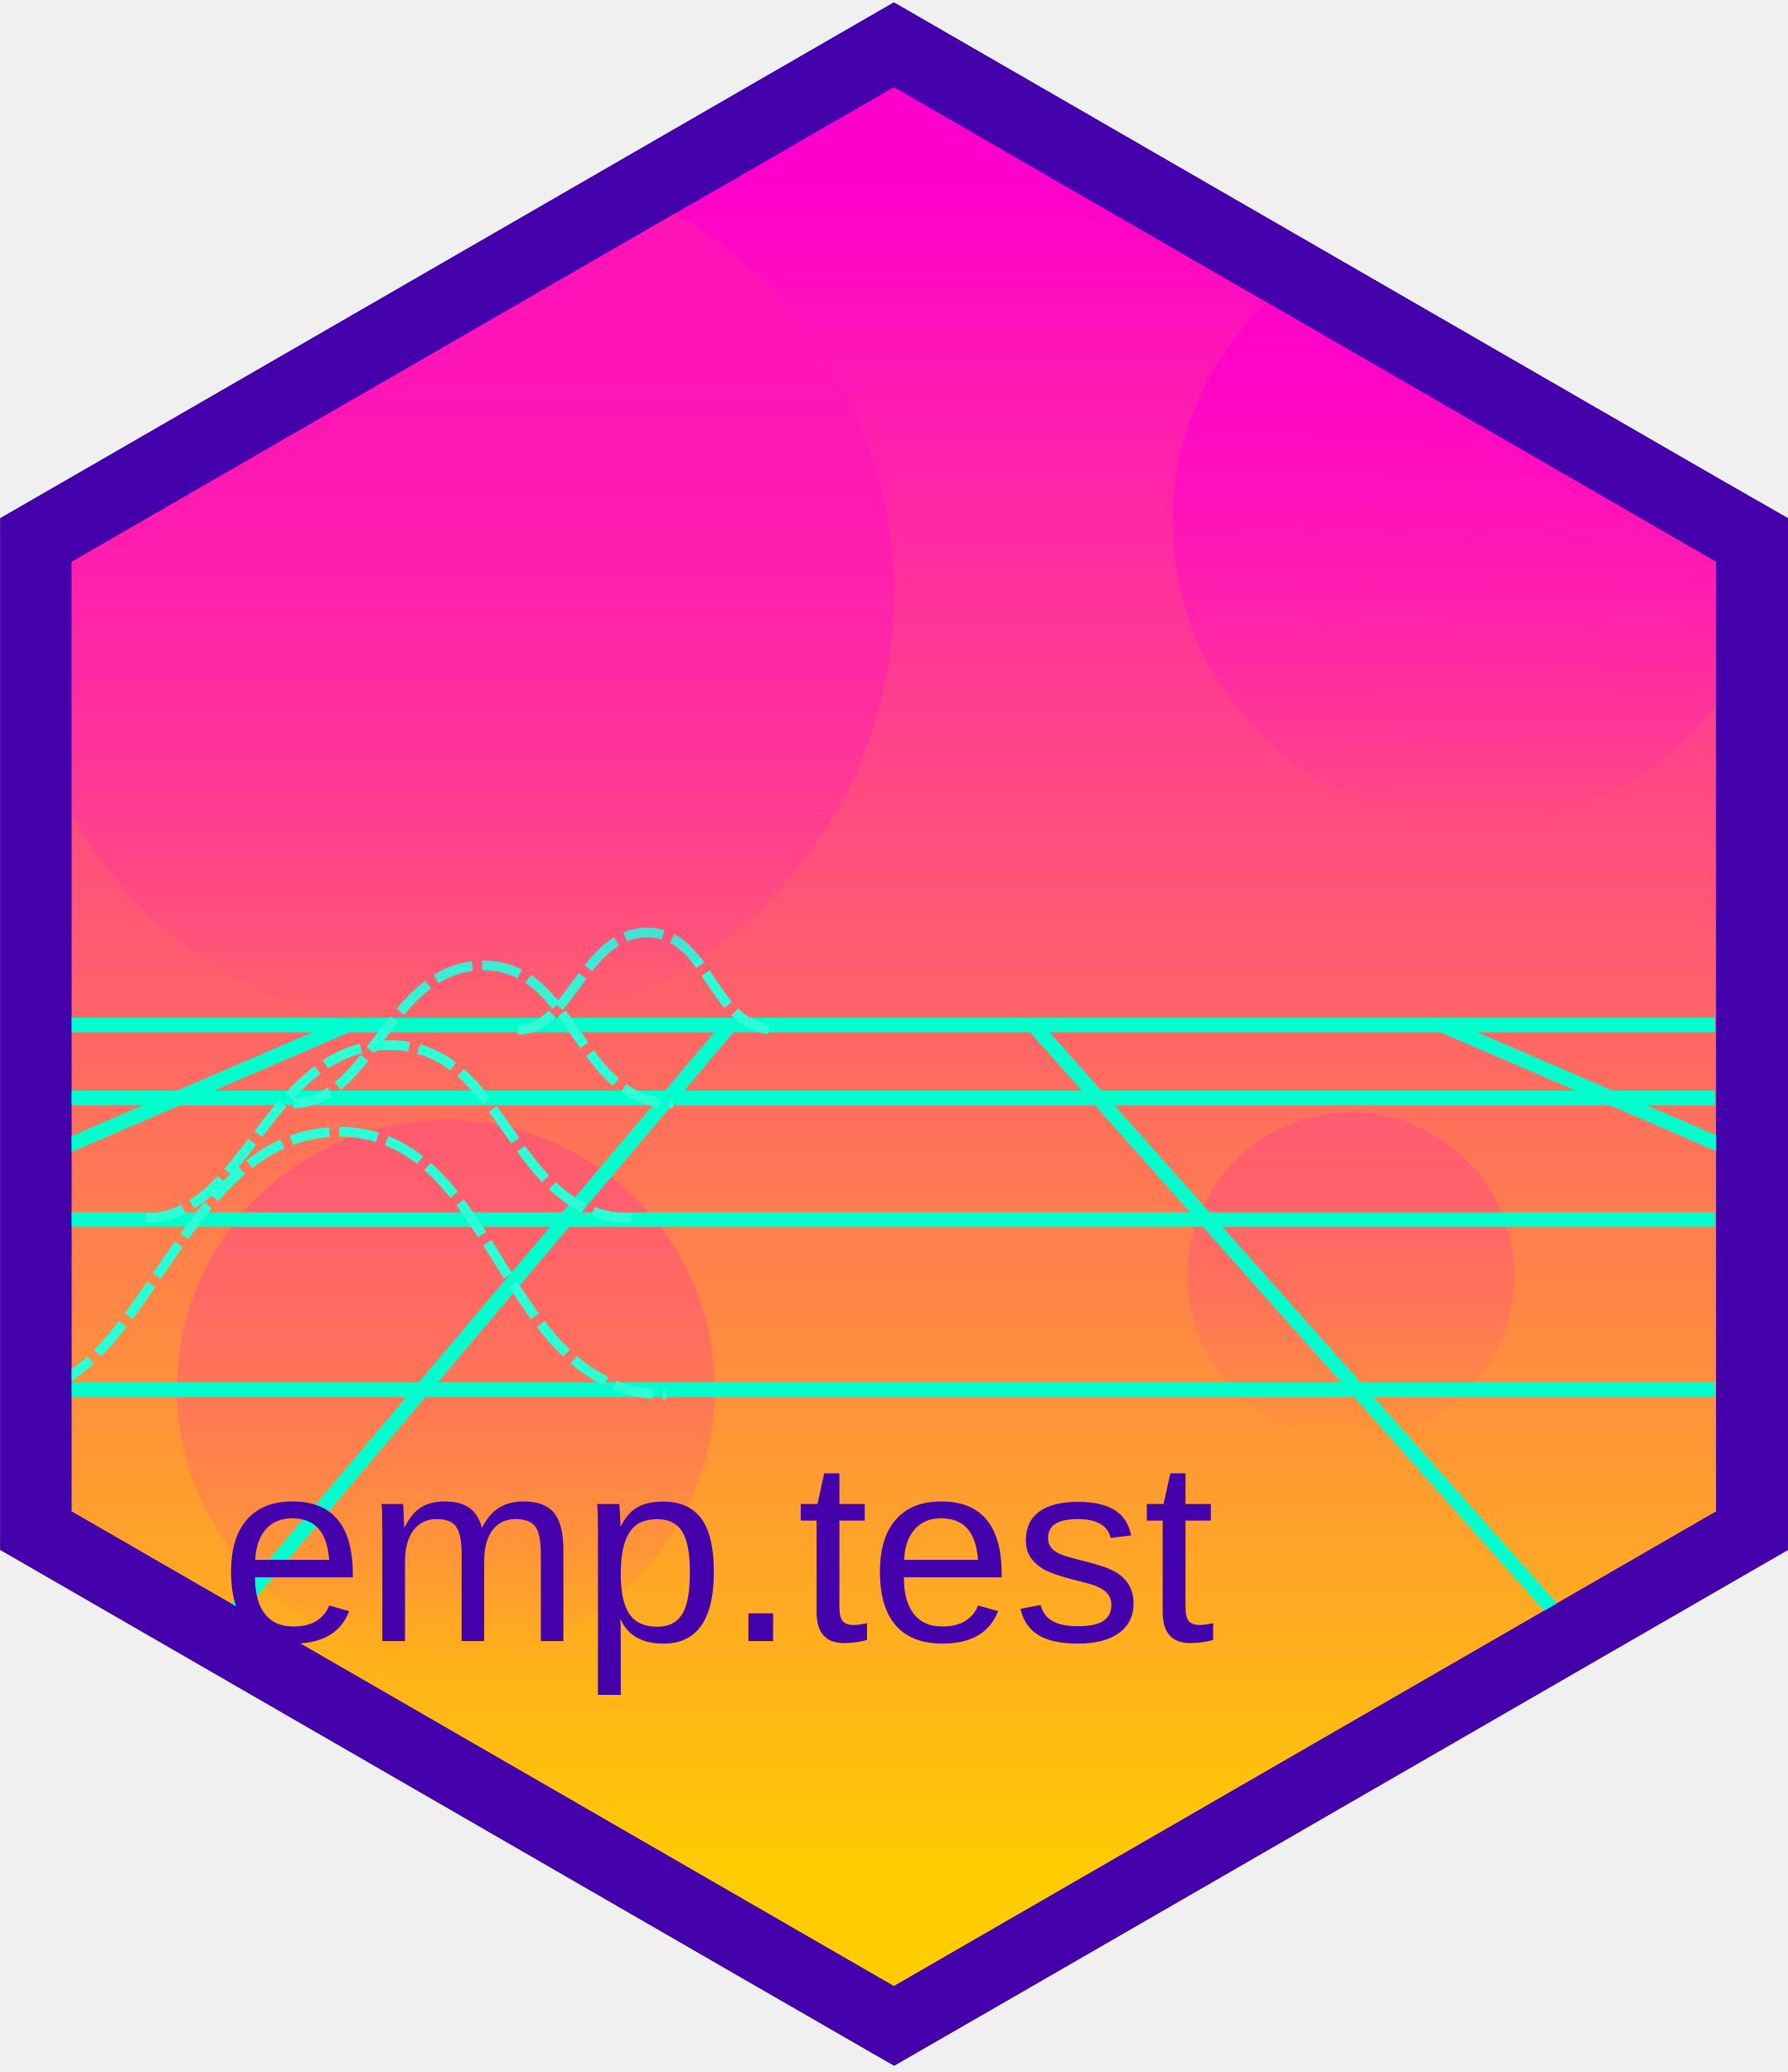
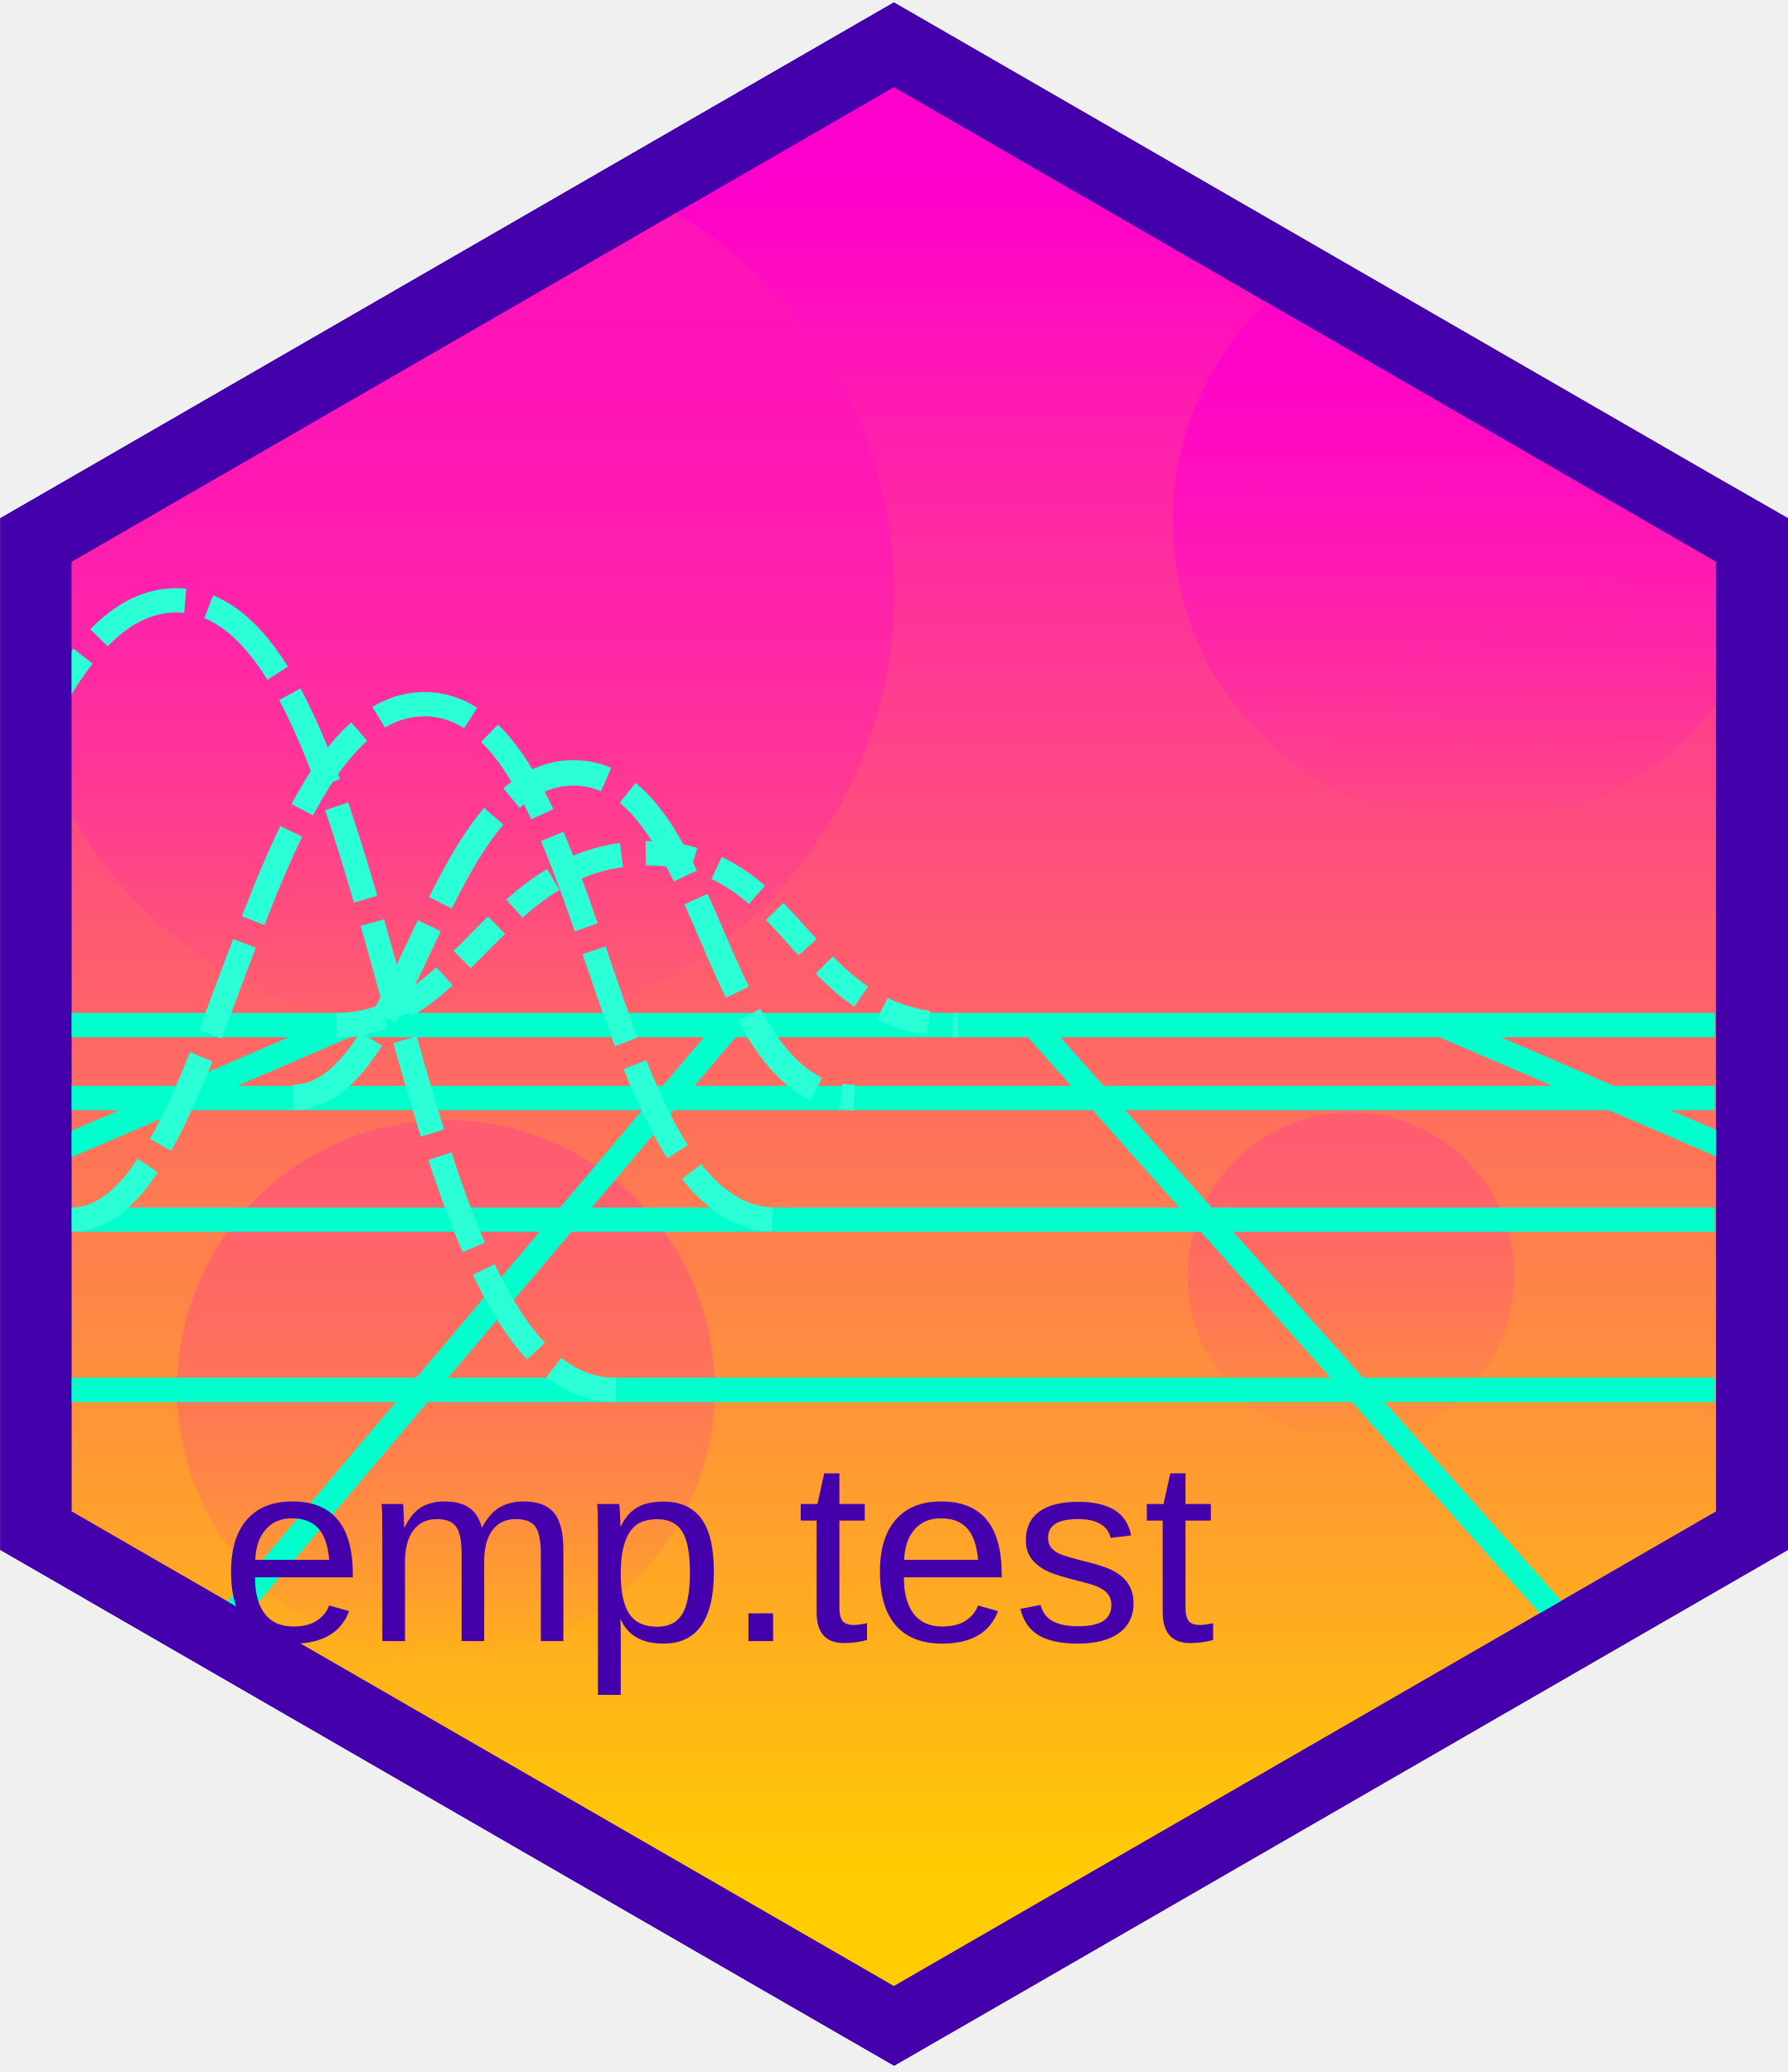
<svg xmlns="http://www.w3.org/2000/svg" xmlns:xlink="http://www.w3.org/1999/xlink" version="1.1" id="Layer_1" x="0px" y="0px" viewBox="0 0 735 852" style="enable-background:new 0 0 735 852;" xml:space="preserve">
  <defs id="defs77">
    <linearGradient id="linearGradient11">
      <stop style="stop-color:#ff5b71;stop-opacity:1;" offset="0" id="stop11" />
      <stop style="stop-color:#ff5b71;stop-opacity:0;" offset="1" id="stop12" />
    </linearGradient>
    <linearGradient id="linearGradient10">
      <stop style="stop-color:#ff14b8;stop-opacity:1;" offset="0" id="stop9" />
      <stop style="stop-color:#ff14b8;stop-opacity:0;" offset="1" id="stop10" />
    </linearGradient>
    <linearGradient id="linearGradient7">
      <stop style="stop-color:#ff00cc;stop-opacity:1;" offset="0" id="stop7" />
      <stop style="stop-color:#ff00cc;stop-opacity:0;" offset="1" id="stop8" />
    </linearGradient>
    <linearGradient id="linearGradient2">
      <stop style="stop-color:#ff00cc;stop-opacity:1;" offset="0" id="stop2" />
      <stop style="stop-color:#ffcc00;stop-opacity:1;" offset="1" id="stop3" />
    </linearGradient>
    <clipPath clipPathUnits="userSpaceOnUse" id="clipPath1261">
      <path class="st0" d="M 18.2,626.4 V 223.1 L 69.8,193.3 367.5,21.5 v 0 l 296.7,171.3 52.6,30.3 V 626.4 L 367.5,828 Z" id="path1263" style="display:inline;fill:#ffd5e5" />
    </clipPath>
    <linearGradient xlink:href="#linearGradient2" id="linearGradient3" x1="367.5" y1="75.45" x2="367.5" y2="774.05" gradientUnits="userSpaceOnUse" />
    <linearGradient xlink:href="#linearGradient7" id="linearGradient8" x1="608.946" y1="93.762" x2="606.465" y2="338.818" gradientUnits="userSpaceOnUse" />
    <linearGradient xlink:href="#linearGradient10" id="linearGradient9" gradientUnits="userSpaceOnUse" x1="606.465" y1="108.467" x2="606.465" y2="338.818" gradientTransform="matrix(1.455645,0,0,1.455645,-696.1943,-68.26228)" />
    <linearGradient xlink:href="#linearGradient11" id="linearGradient12" x1="361.697" y1="269.334" x2="361.697" y2="403.659" gradientUnits="userSpaceOnUse" gradientTransform="translate(193.681,188.1702)" />
    <linearGradient xlink:href="#linearGradient11" id="linearGradient13" gradientUnits="userSpaceOnUse" gradientTransform="matrix(1.645568,0,0,1.645568,-411.8755,17.39893)" x1="361.697" y1="269.334" x2="361.697" y2="403.659" />
  </defs>
  <style type="text/css" id="style2">
	.st0{fill:#144F85;}
	.st1{fill:#173E6C;}
	.st2{fill:#E6B35A;}
	.st3{fill:#FFFFFF;}
	.st4{fill:#231F20;}
</style>
  <g id="layer3" style="display:inline">
    <path class="st0" d="M 18.2,626.4 V 223.1 L 69.8,193.3 367.5,21.5 v 0 l 296.7,171.3 52.6,30.3 V 626.4 L 367.5,828 Z" id="path4" style="fill:url(#linearGradient3);fill-opacity:1" />
    <path class="st1" d="M 705.6,196.2 427.8,35.8 367.5,1 307.2,35.8 29.4,196.2 0.1,213.1 v 424.2 l 29.3,16.9 281.3,162.4 56.9,32.8 56.9,-32.8 281.3,-162.4 29.3,-16.9 V 213.1 Z m 0,425.3 L 367.5,816.7 29.4,621.5 V 231 L 367.5,35.8 v 0 L 705.6,231 Z" id="path8" style="fill:#4400aa;fill-opacity:1" />
  </g>
  <g id="layer2">
+     <path id="path7" style="enable-background:new 0 0 735 852;display:inline;opacity:1;fill:url(#linearGradient8);stroke-width:4;stroke-linejoin:round;stroke-dasharray:16, 4" d="m 730.765,214.518 c 10e-6,68.649 -55.651,124.3 -124.3,124.3 -68.649,0 -124.3,-55.651 -124.3,-124.3 0,-40.897 19.751,-77.18 50.234,-99.833 33.899,20.931 107.638,54.753 198.367,99.833 z" />
+     <path id="path7-8" style="enable-background:new 0 0 735 852;display:inline;fill:url(#linearGradient9);stroke-width:5.823;stroke-linejoin:round;stroke-dasharray:23.29, 5.823" d="m 367.54,244 c 0,99.929 -81.008,180.937 -180.937,180.937 -71.631,0 -136.063,-40.463 -162.858,-102.005 C -40.974,191.207 75.921,179.826 167.056,133.734 c 22.521,-14.1 71.351,-64.943 94.079,-54.656 62.749,28.402 106.405,91.564 106.405,164.922 z" />
    <circle style="enable-background:new 0 0 735 852;display:inline;fill:url(#linearGradient12);stroke:none;stroke-width:2.161;stroke-linejoin:round;stroke-dasharray:8.645, 2.161;stroke-dashoffset:0" id="path7-9" cx="555.378" cy="524.667" r="67.162" />
    <circle style="display:inline;fill:url(#linearGradient13);stroke:none;stroke-width:3.557;stroke-linejoin:round;stroke-dasharray:14.226, 3.557;stroke-dashoffset:0" id="path7-9-1" cx="183.322" cy="571.127" r="110.52" />
-     <path style="fill:none;stroke:#00ffcc;stroke-width:6;stroke-linecap:butt;stroke-linejoin:miter;stroke-dasharray:none;stroke-opacity:1" d="M 25,421.5 H 705 Z" id="path5" />
-     <path style="fill:none;stroke:#00ffcc;stroke-width:6;stroke-linecap:butt;stroke-linejoin:miter;stroke-dasharray:none;stroke-opacity:1" d="M 25,451.5 H 705 Z" id="path5-4" />
-     <path style="fill:none;stroke:#00ffcc;stroke-width:6;stroke-linecap:butt;stroke-linejoin:miter;stroke-dasharray:none;stroke-opacity:1" d="M 25,501.5 H 705 Z" id="path5-4-5" />
-     <path style="fill:none;stroke:#00ffcc;stroke-width:6;stroke-linecap:butt;stroke-linejoin:miter;stroke-dasharray:none;stroke-opacity:1" d="M 25,571.5 H 705 Z" id="path5-4-5-7" />
-     <path style="fill:none;stroke:#00ffcc;stroke-width:6;stroke-linecap:butt;stroke-linejoin:miter;stroke-dasharray:none;stroke-opacity:1" d="m 94,665.677 206,-244 z" id="path5-4-5-7-1" />
-     <path style="fill:none;stroke:#00ffcc;stroke-width:6;stroke-linecap:butt;stroke-linejoin:miter;stroke-dasharray:none;stroke-opacity:1" d="M 14.297,476.941 142.028,421.914 Z" id="path5-4-5-7-1-6" />
-     <path style="fill:none;stroke:#00ffcc;stroke-width:6;stroke-linecap:butt;stroke-linejoin:miter;stroke-dasharray:none;stroke-opacity:1" d="M 721.507,476.941 593.775,421.914 Z" id="path5-4-5-7-1-6-3" />
-     <path style="fill:none;stroke:#00ffcc;stroke-width:6;stroke-linecap:butt;stroke-linejoin:miter;stroke-dasharray:none;stroke-opacity:1" d="M 641.796,665.677 425,421.677 Z" id="path5-4-5-7-1-2" />
-     <path style="fill:none;stroke:#2affd5;stroke-width:4;stroke-linecap:butt;stroke-linejoin:miter;stroke-dasharray:16,4;stroke-dashoffset:0;stroke-opacity:1" d="m 59.976,500.931 c 41.109,0 50.808,-71.204 100.024,-71.204 49.215,0 48.888,71.414 100.024,71.204" id="path6" />
-     <path style="fill:none;stroke:#2affd5;stroke-width:4;stroke-linecap:butt;stroke-linejoin:miter;stroke-dasharray:16,4;stroke-dashoffset:0;stroke-opacity:1" d="m 120.606,453.638 c 32.078,0 39.647,-56.654 78.05,-56.654 38.404,0 38.148,56.821 78.05,56.654" id="path6-6" />
-     <path style="fill:none;stroke:#2affd5;stroke-width:4;stroke-linecap:butt;stroke-linejoin:miter;stroke-dasharray:16,4;stroke-dashoffset:0;stroke-opacity:1" d="m 212.898,423.435 c 21.882,0 27.045,-39.97 53.242,-39.97 26.197,0 26.023,40.088 53.242,39.97" id="path6-6-5" />
-     <path style="fill:none;stroke:#2affd5;stroke-width:4;stroke-linecap:butt;stroke-linejoin:miter;stroke-dasharray:16,4;stroke-dashoffset:0;stroke-opacity:1" d="m 5.038,573.372 c 55.238,0 68.271,-107.967 134.401,-107.967 66.13,0 65.69,108.285 134.401,107.967" id="path6-2" />
+     <path style="fill:none;stroke:#00ffcc;stroke-width:10;stroke-linecap:butt;stroke-linejoin:miter;stroke-dasharray:none;stroke-opacity:1" d="M 25,421.5 H 705 Z" id="path5" />
+     <path style="fill:none;stroke:#00ffcc;stroke-width:10;stroke-linecap:butt;stroke-linejoin:miter;stroke-dasharray:none;stroke-opacity:1" d="M 25,451.5 H 705 Z" id="path5-4" />
+     <path style="fill:none;stroke:#00ffcc;stroke-width:10;stroke-linecap:butt;stroke-linejoin:miter;stroke-dasharray:none;stroke-opacity:1" d="M 25,501.5 H 705 Z" id="path5-4-5" />
+     <path style="fill:none;stroke:#00ffcc;stroke-width:10;stroke-linecap:butt;stroke-linejoin:miter;stroke-dasharray:none;stroke-opacity:1" d="M 25,571.5 H 705 Z" id="path5-4-5-7" />
+     <path style="fill:none;stroke:#00ffcc;stroke-width:10;stroke-linecap:butt;stroke-linejoin:miter;stroke-dasharray:none;stroke-opacity:1" d="m 94,665.677 206,-244 z" id="path5-4-5-7-1" />
+     <path style="fill:none;stroke:#00ffcc;stroke-width:10;stroke-linecap:butt;stroke-linejoin:miter;stroke-dasharray:none;stroke-opacity:1" d="M 14.297,476.941 142.028,421.914 Z" id="path5-4-5-7-1-6" />
+     <path style="fill:none;stroke:#00ffcc;stroke-width:10;stroke-linecap:butt;stroke-linejoin:miter;stroke-dasharray:none;stroke-opacity:1" d="M 721.507,476.941 593.775,421.914 Z" id="path5-4-5-7-1-6-3" />
+     <path style="fill:none;stroke:#00ffcc;stroke-width:10;stroke-linecap:butt;stroke-linejoin:miter;stroke-dasharray:none;stroke-opacity:1" d="M 641.796,665.677 425,421.677 Z" id="path5-4-5-7-1-2" />
+     <path style="fill:none;stroke:#2affd5;stroke-width:9.984;stroke-linecap:butt;stroke-linejoin:miter;stroke-dasharray:39.934, 9.984;stroke-dashoffset:0;stroke-opacity:1" d="m 29.569,501.508 c 59.575,0 73.632,-211.944 144.954,-211.944 71.323,0 70.849,212.569 144.954,211.944" id="path6" />
+     <path style="fill:none;stroke:#2affd5;stroke-width:10.474;stroke-linecap:butt;stroke-linejoin:miter;stroke-dasharray:41.895, 10.474;stroke-dashoffset:0;stroke-opacity:1" d="m 120.482,451.262 c 47.415,0 58.602,-133.465 115.367,-133.465 56.765,0 56.388,133.859 115.367,133.465" id="path6-6" />
+     <path style="fill:none;stroke:#2affd5;stroke-width:10;stroke-linecap:butt;stroke-linejoin:miter;stroke-dasharray:20,10;stroke-dashoffset:0;stroke-opacity:1" d="m 138.336,421.5 c 52.521,0 64.913,-70.616 127.79,-70.616 62.878,0 62.46,70.824 127.79,70.616" id="path6-6-5" />
+     <path style="fill:none;stroke:#2affd5;stroke-width:10;stroke-linecap:butt;stroke-linejoin:miter;stroke-dasharray:40, 10;stroke-dashoffset:0;stroke-opacity:1" d="m 13.869,304.186 c 16.037,-34.066 34.733,-57.324 58.547,-57.324 88.969,0 88.378,325.593 180.819,324.636" id="path6-2" />
  </g>
  <g id="layer1" style="display:inline">
    <text xml:space="preserve" style="font-size:106.667px;line-height:1.25;font-family:Calibri;-inkscape-font-specification:Calibri;text-align:center;text-anchor:middle;fill:#4400aa" x="364.333" y="674.795" id="text1">
      <tspan id="tspan1" x="364.333" y="674.795" style="font-style:normal;font-variant:normal;font-weight:normal;font-stretch:normal;font-size:106.667px;font-family:Arial;-inkscape-font-specification:Arial;fill:#4400aa">emp.test</tspan>
    </text>
-     <path id="path7" style="opacity:1;fill:url(#linearGradient8);stroke-width:4;stroke-linejoin:round;stroke-dasharray:16, 4" d="m 730.765,214.518 c 10e-6,68.649 -55.651,124.3 -124.3,124.3 -68.649,0 -124.3,-55.651 -124.3,-124.3 0,-40.897 19.751,-77.18 50.234,-99.833 33.899,20.931 107.638,54.753 198.367,99.833 z" />
-     <path id="path7-8" style="display:inline;fill:url(#linearGradient9);stroke-width:5.823;stroke-linejoin:round;stroke-dasharray:23.29, 5.823" d="m 367.54,244 c 0,99.929 -81.008,180.937 -180.937,180.937 -71.631,0 -136.063,-40.463 -162.858,-102.005 C -40.974,191.207 75.921,179.826 167.056,133.734 c 22.521,-14.1 71.351,-64.943 94.079,-54.656 62.749,28.402 106.405,91.564 106.405,164.922 z" />
    <path class="st1" d="M 705.6,196.2 427.8,35.8 367.5,1 307.2,35.8 29.4,196.2 0.1,213.1 v 424.2 l 29.3,16.9 281.3,162.4 56.9,32.8 56.9,-32.8 281.3,-162.4 29.3,-16.9 V 213.1 Z m 0,425.3 L 367.5,816.7 29.4,621.5 V 231 L 367.5,35.8 v 0 L 705.6,231 Z" id="path8-8" style="display:inline;fill:#4400aa;fill-opacity:1" />
  </g>
</svg>
